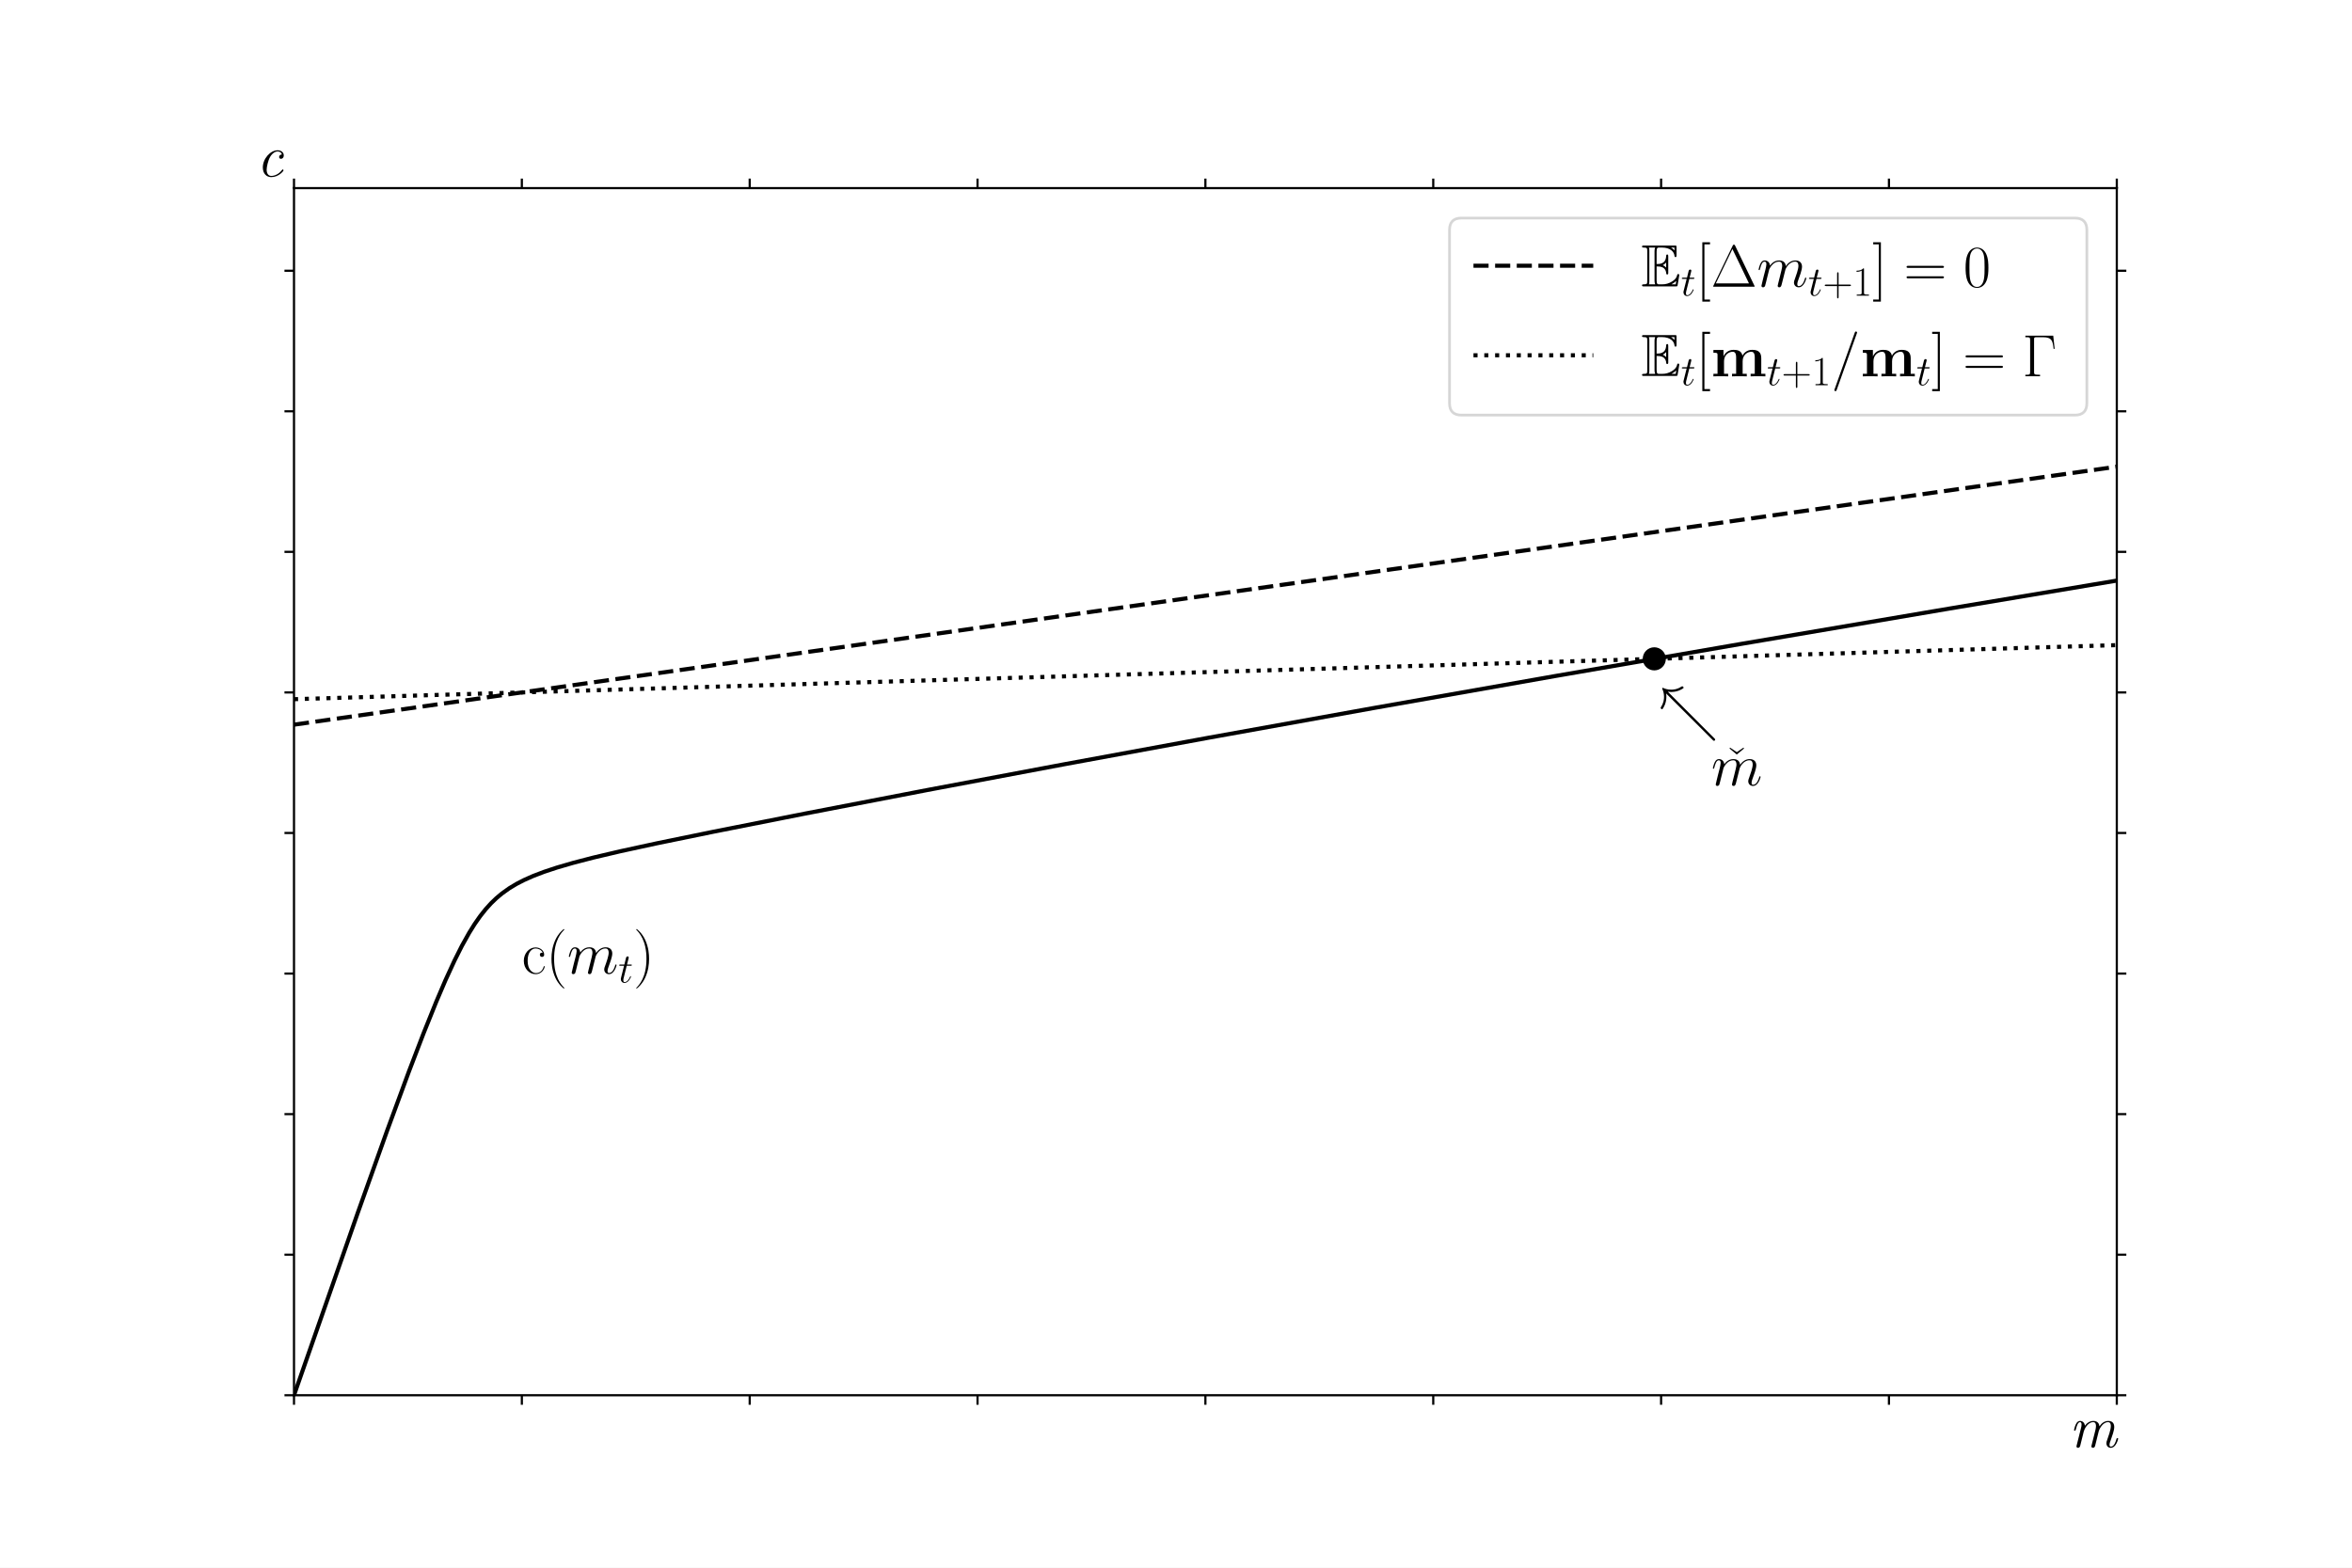
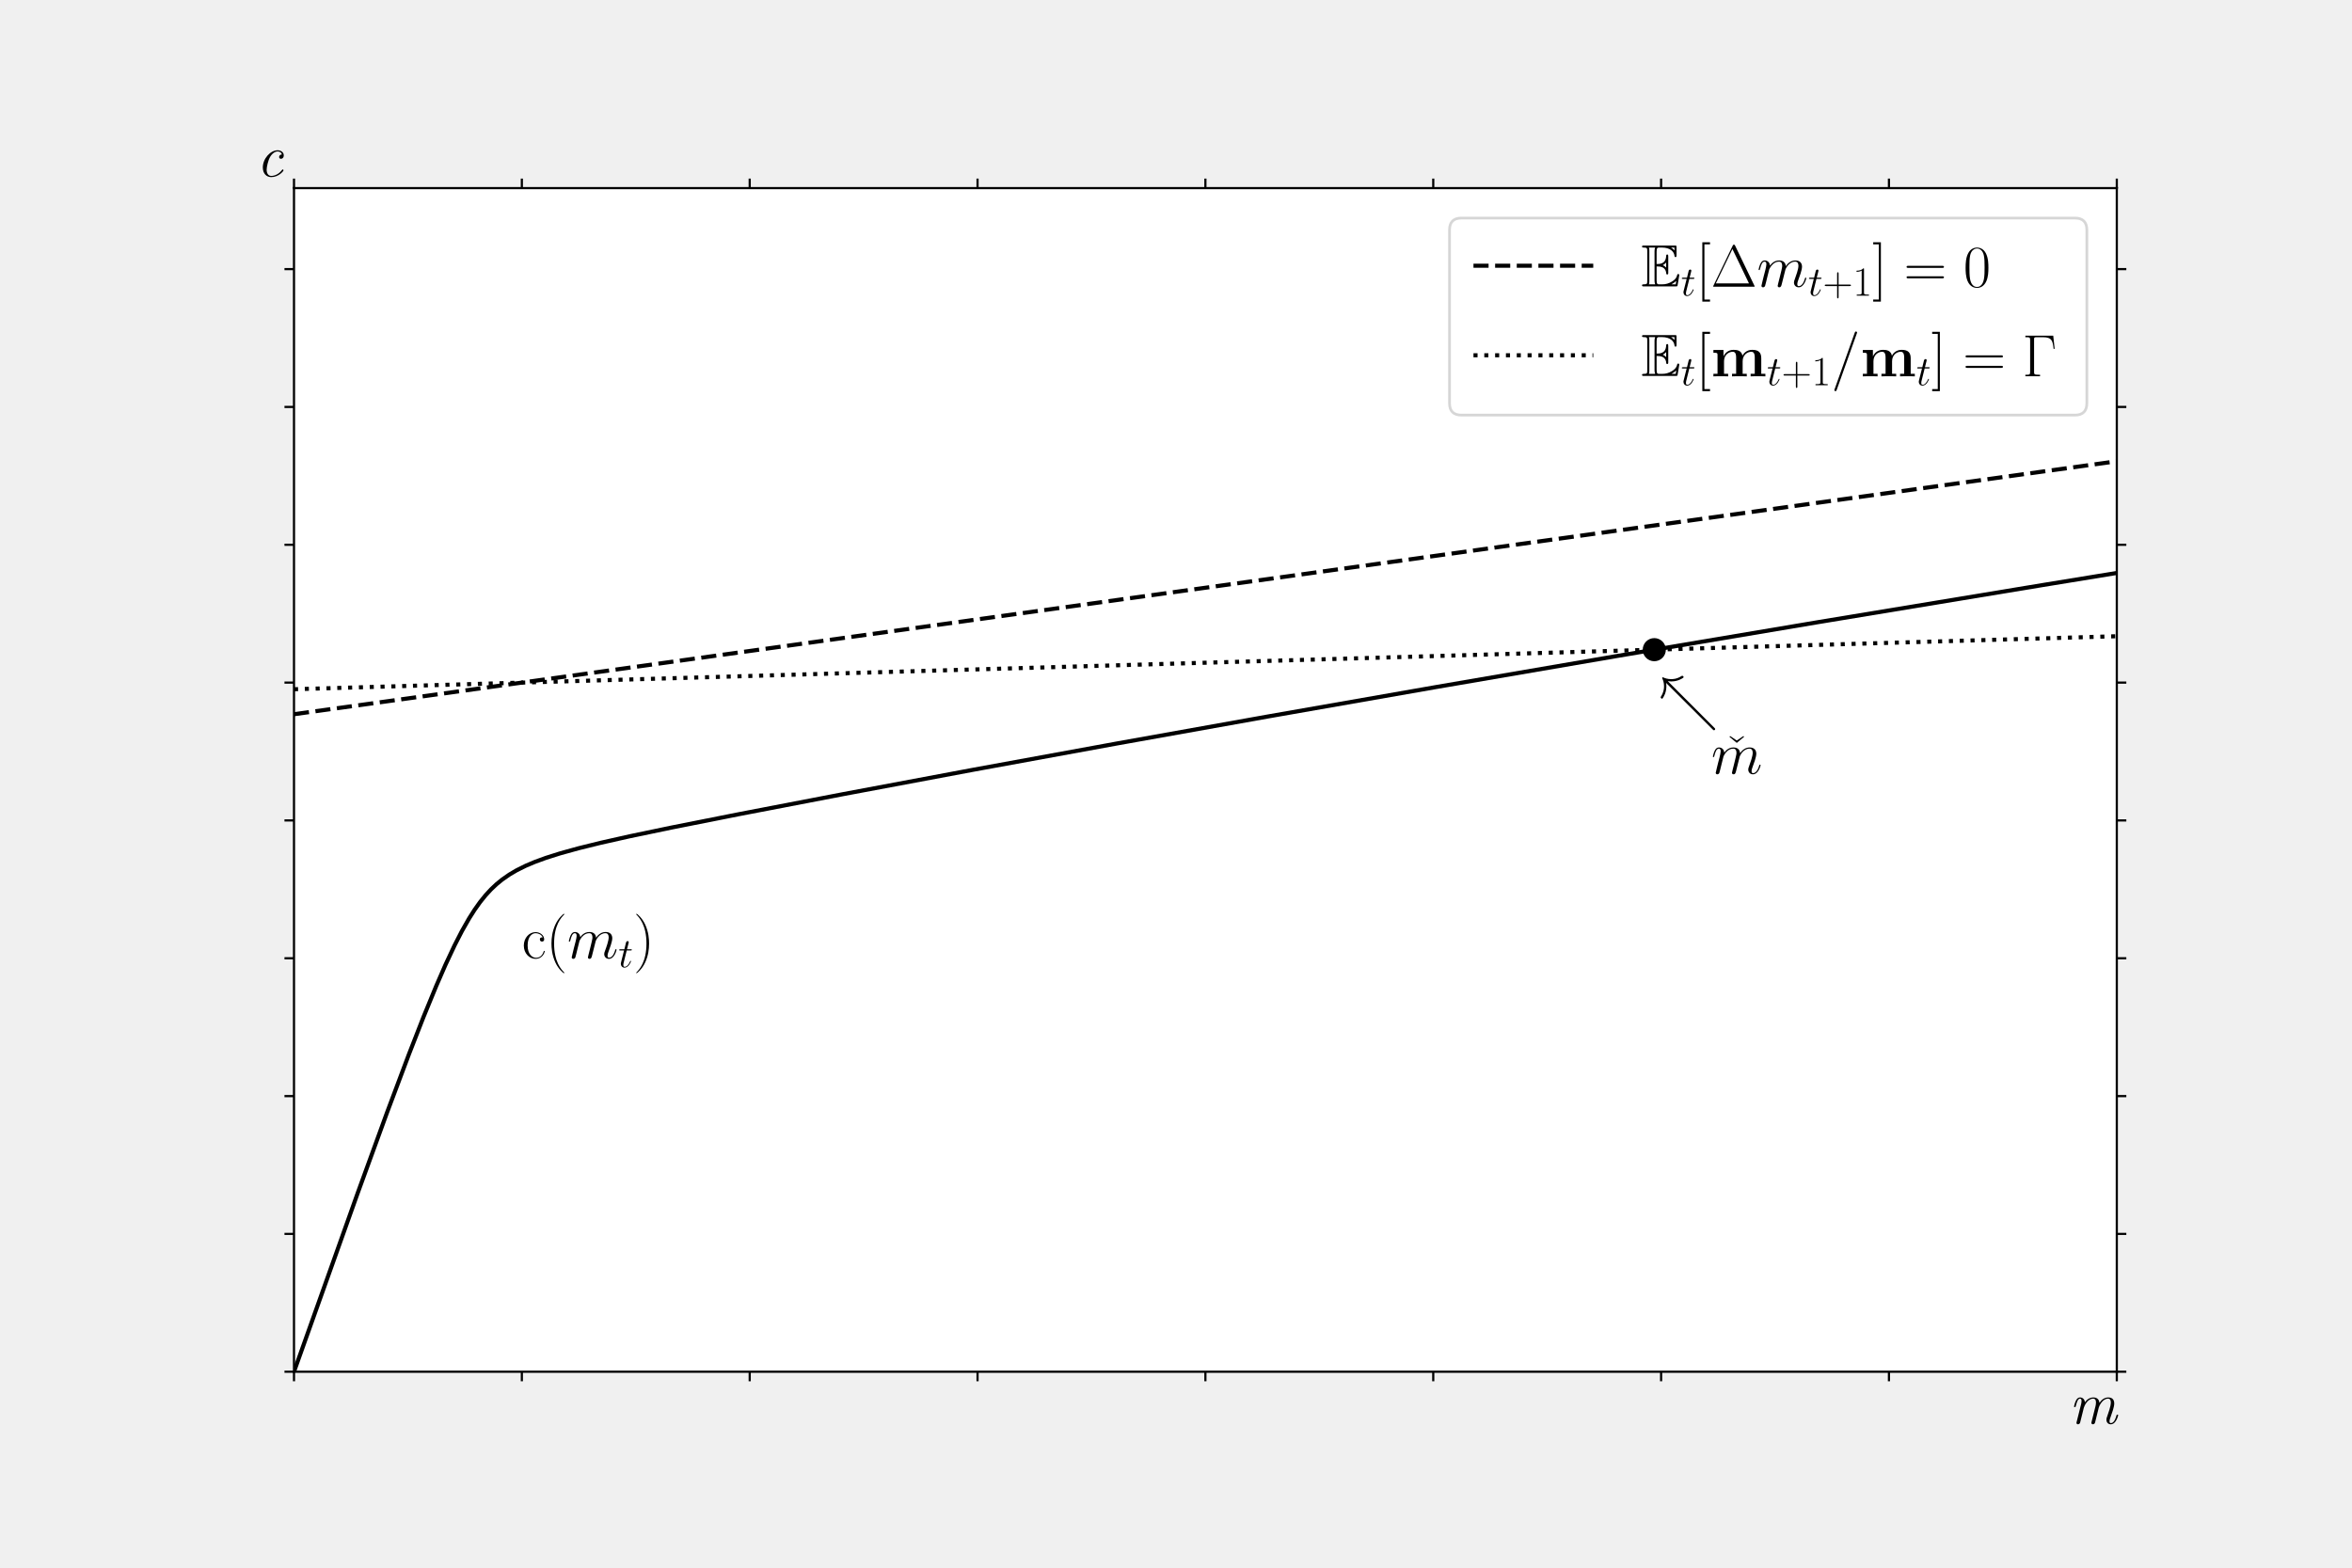
<svg xmlns="http://www.w3.org/2000/svg" xmlns:xlink="http://www.w3.org/1999/xlink" height="576pt" version="1.1" viewBox="0 0 864 576" width="864pt">
  <defs>
    <style type="text/css">*{stroke-linecap:butt;stroke-linejoin:round;}</style>
  </defs>
  <g id="figure_1">
    <g id="patch_1">
-       <path d="M 0 576  L 864 576  L 864 0  L 0 0  z " style="fill:#ffffff;" />
+       <path d="M 0 576  L 864 576  L 864 0  L 0 0  z " style="fill:none;" />
    </g>
    <g id="axes_1">
      <g id="patch_2">
-         <path d="M 108 512.64  L 777.6 512.64  L 777.6 69.12  L 108 69.12  z " style="fill:#ffffff;" />
+         <path d="M 108 504  L 777.6 504  L 777.6 69.12  L 108 69.12  z " style="fill:#ffffff;" />
      </g>
      <g id="matplotlib.axis_1">
        <g id="xtick_1">
          <g id="line2d_1">
            <defs>
-               <path d="M 0 0  L 0 3.5  " id="ma46cf64703" style="stroke:#000000;stroke-width:0.8;" />
-             </defs>
-             <g>
-               <use style="stroke:#000000;stroke-width:0.8;" x="108" xlink:href="#ma46cf64703" y="512.64" />
+               <path d="M 0 0  L 0 3.5  " id="m626b9eff0d" style="stroke:#000000;stroke-width:0.8;" />
+             </defs>
+             <g>
+               <use style="stroke:#000000;stroke-width:0.8;" x="108" xlink:href="#m626b9eff0d" y="504" />
            </g>
          </g>
          <g id="line2d_2">
            <defs>
-               <path d="M 0 0  L 0 -3.5  " id="mc0718ae124" style="stroke:#000000;stroke-width:0.8;" />
-             </defs>
-             <g>
-               <use style="stroke:#000000;stroke-width:0.8;" x="108" xlink:href="#mc0718ae124" y="69.12" />
+               <path d="M 0 0  L 0 -3.5  " id="m38e2d5533c" style="stroke:#000000;stroke-width:0.8;" />
+             </defs>
+             <g>
+               <use style="stroke:#000000;stroke-width:0.8;" x="108" xlink:href="#m38e2d5533c" y="69.12" />
            </g>
          </g>
        </g>
        <g id="xtick_2">
          <g id="line2d_3">
            <g>
-               <use style="stroke:#000000;stroke-width:0.8;" x="191.7" xlink:href="#ma46cf64703" y="512.64" />
+               <use style="stroke:#000000;stroke-width:0.8;" x="191.7" xlink:href="#m626b9eff0d" y="504" />
            </g>
          </g>
          <g id="line2d_4">
            <g>
-               <use style="stroke:#000000;stroke-width:0.8;" x="191.7" xlink:href="#mc0718ae124" y="69.12" />
+               <use style="stroke:#000000;stroke-width:0.8;" x="191.7" xlink:href="#m38e2d5533c" y="69.12" />
            </g>
          </g>
        </g>
        <g id="xtick_3">
          <g id="line2d_5">
            <g>
-               <use style="stroke:#000000;stroke-width:0.8;" x="275.4" xlink:href="#ma46cf64703" y="512.64" />
+               <use style="stroke:#000000;stroke-width:0.8;" x="275.4" xlink:href="#m626b9eff0d" y="504" />
            </g>
          </g>
          <g id="line2d_6">
            <g>
-               <use style="stroke:#000000;stroke-width:0.8;" x="275.4" xlink:href="#mc0718ae124" y="69.12" />
+               <use style="stroke:#000000;stroke-width:0.8;" x="275.4" xlink:href="#m38e2d5533c" y="69.12" />
            </g>
          </g>
        </g>
        <g id="xtick_4">
          <g id="line2d_7">
            <g>
-               <use style="stroke:#000000;stroke-width:0.8;" x="359.1" xlink:href="#ma46cf64703" y="512.64" />
+               <use style="stroke:#000000;stroke-width:0.8;" x="359.1" xlink:href="#m626b9eff0d" y="504" />
            </g>
          </g>
          <g id="line2d_8">
            <g>
-               <use style="stroke:#000000;stroke-width:0.8;" x="359.1" xlink:href="#mc0718ae124" y="69.12" />
+               <use style="stroke:#000000;stroke-width:0.8;" x="359.1" xlink:href="#m38e2d5533c" y="69.12" />
            </g>
          </g>
        </g>
        <g id="xtick_5">
          <g id="line2d_9">
            <g>
-               <use style="stroke:#000000;stroke-width:0.8;" x="442.8" xlink:href="#ma46cf64703" y="512.64" />
+               <use style="stroke:#000000;stroke-width:0.8;" x="442.8" xlink:href="#m626b9eff0d" y="504" />
            </g>
          </g>
          <g id="line2d_10">
            <g>
-               <use style="stroke:#000000;stroke-width:0.8;" x="442.8" xlink:href="#mc0718ae124" y="69.12" />
+               <use style="stroke:#000000;stroke-width:0.8;" x="442.8" xlink:href="#m38e2d5533c" y="69.12" />
            </g>
          </g>
        </g>
        <g id="xtick_6">
          <g id="line2d_11">
            <g>
-               <use style="stroke:#000000;stroke-width:0.8;" x="526.5" xlink:href="#ma46cf64703" y="512.64" />
+               <use style="stroke:#000000;stroke-width:0.8;" x="526.5" xlink:href="#m626b9eff0d" y="504" />
            </g>
          </g>
          <g id="line2d_12">
            <g>
-               <use style="stroke:#000000;stroke-width:0.8;" x="526.5" xlink:href="#mc0718ae124" y="69.12" />
+               <use style="stroke:#000000;stroke-width:0.8;" x="526.5" xlink:href="#m38e2d5533c" y="69.12" />
            </g>
          </g>
        </g>
        <g id="xtick_7">
          <g id="line2d_13">
            <g>
-               <use style="stroke:#000000;stroke-width:0.8;" x="610.2" xlink:href="#ma46cf64703" y="512.64" />
+               <use style="stroke:#000000;stroke-width:0.8;" x="610.2" xlink:href="#m626b9eff0d" y="504" />
            </g>
          </g>
          <g id="line2d_14">
            <g>
-               <use style="stroke:#000000;stroke-width:0.8;" x="610.2" xlink:href="#mc0718ae124" y="69.12" />
+               <use style="stroke:#000000;stroke-width:0.8;" x="610.2" xlink:href="#m38e2d5533c" y="69.12" />
            </g>
          </g>
        </g>
        <g id="xtick_8">
          <g id="line2d_15">
            <g>
-               <use style="stroke:#000000;stroke-width:0.8;" x="693.9" xlink:href="#ma46cf64703" y="512.64" />
+               <use style="stroke:#000000;stroke-width:0.8;" x="693.9" xlink:href="#m626b9eff0d" y="504" />
            </g>
          </g>
          <g id="line2d_16">
            <g>
-               <use style="stroke:#000000;stroke-width:0.8;" x="693.9" xlink:href="#mc0718ae124" y="69.12" />
+               <use style="stroke:#000000;stroke-width:0.8;" x="693.9" xlink:href="#m38e2d5533c" y="69.12" />
            </g>
          </g>
        </g>
        <g id="xtick_9">
          <g id="line2d_17">
            <g>
-               <use style="stroke:#000000;stroke-width:0.8;" x="777.6" xlink:href="#ma46cf64703" y="512.64" />
+               <use style="stroke:#000000;stroke-width:0.8;" x="777.6" xlink:href="#m626b9eff0d" y="504" />
            </g>
          </g>
          <g id="line2d_18">
            <g>
-               <use style="stroke:#000000;stroke-width:0.8;" x="777.6" xlink:href="#mc0718ae124" y="69.12" />
+               <use style="stroke:#000000;stroke-width:0.8;" x="777.6" xlink:href="#m38e2d5533c" y="69.12" />
            </g>
          </g>
        </g>
        <g id="text_1">
-           <g transform="translate(760.0656 531.7332)scale(0.22 -0.22)">
+           <g transform="translate(760.0656 523.0932)scale(0.22 -0.22)">
            <defs>
              <path d="M 3187 1731  C 3226 1878 3571 2689 4186 2689  C 4480 2689 4480 2369 4480 2261  C 4480 1865 4198 1098 4090 786  C 4032 626 4006 568 4006 434  C 4006 128 4205 -64 4467 -64  C 5062 -64 5267 888 5267 913  C 5267 971 5210 971 5184 971  C 5107 971 5101 952 5075 856  C 5018 639 4845 64 4486 64  C 4390 64 4339 109 4339 255  C 4339 409 4410 607 4461 734  C 4627 1201 4845 1795 4845 2165  C 4845 2503 4698 2816 4205 2816  C 3808 2816 3488 2586 3258 2236  C 3219 2670 2918 2816 2611 2816  C 2240 2816 1926 2618 1696 2299  C 1677 2586 1478 2816 1184 2816  C 1037 2816 870 2753 736 2478  C 614 2242 531 1858 531 1846  C 531 1795 563 1782 621 1782  C 691 1782 698 1788 736 1935  C 832 2312 954 2689 1171 2689  C 1338 2689 1338 2503 1338 2427  C 1338 2305 1312 2165 1286 2076  L 819 211  C 794 121 794 115 794 89  C 794 13 845 -64 960 -64  C 1037 -64 1139 -19 1184 109  C 1197 172 1440 1130 1478 1290  C 1510 1431 1549 1565 1581 1705  C 1645 1941 1997 2689 2592 2689  C 2886 2689 2886 2363 2886 2261  C 2886 2133 2861 1993 2835 1878  L 2413 192  C 2394 121 2394 102 2394 89  C 2394 19 2445 -64 2560 -64  C 2707 -64 2771 51 2797 160  L 3187 1731  z " id="CMTI12-6d" transform="scale(0.015625)" />
            </defs>
            <use transform="scale(0.996264)" xlink:href="#CMTI12-6d" />
          </g>
        </g>
      </g>
      <g id="matplotlib.axis_2">
        <g id="ytick_1">
          <g id="line2d_19">
            <defs>
-               <path d="M 0 0  L -3.5 0  " id="m6ea0800c55" style="stroke:#000000;stroke-width:0.8;" />
-             </defs>
-             <g>
-               <use style="stroke:#000000;stroke-width:0.8;" x="108" xlink:href="#m6ea0800c55" y="512.64" />
+               <path d="M 0 0  L -3.5 0  " id="md0ef2a4c50" style="stroke:#000000;stroke-width:0.8;" />
+             </defs>
+             <g>
+               <use style="stroke:#000000;stroke-width:0.8;" x="108" xlink:href="#md0ef2a4c50" y="504" />
            </g>
          </g>
          <g id="line2d_20">
            <defs>
-               <path d="M 0 0  L 3.5 0  " id="m5b8ab939d2" style="stroke:#000000;stroke-width:0.8;" />
-             </defs>
-             <g>
-               <use style="stroke:#000000;stroke-width:0.8;" x="777.6" xlink:href="#m5b8ab939d2" y="512.64" />
+               <path d="M 0 0  L 3.5 0  " id="mfb0d38b3b9" style="stroke:#000000;stroke-width:0.8;" />
+             </defs>
+             <g>
+               <use style="stroke:#000000;stroke-width:0.8;" x="777.6" xlink:href="#mfb0d38b3b9" y="504" />
            </g>
          </g>
        </g>
        <g id="ytick_2">
          <g id="line2d_21">
            <g>
-               <use style="stroke:#000000;stroke-width:0.8;" x="108" xlink:href="#m6ea0800c55" y="460.994" />
+               <use style="stroke:#000000;stroke-width:0.8;" x="108" xlink:href="#md0ef2a4c50" y="453.36" />
            </g>
          </g>
          <g id="line2d_22">
            <g>
-               <use style="stroke:#000000;stroke-width:0.8;" x="777.6" xlink:href="#m5b8ab939d2" y="460.994" />
+               <use style="stroke:#000000;stroke-width:0.8;" x="777.6" xlink:href="#mfb0d38b3b9" y="453.36" />
            </g>
          </g>
        </g>
        <g id="ytick_3">
          <g id="line2d_23">
            <g>
-               <use style="stroke:#000000;stroke-width:0.8;" x="108" xlink:href="#m6ea0800c55" y="409.349" />
+               <use style="stroke:#000000;stroke-width:0.8;" x="108" xlink:href="#md0ef2a4c50" y="402.721" />
            </g>
          </g>
          <g id="line2d_24">
            <g>
-               <use style="stroke:#000000;stroke-width:0.8;" x="777.6" xlink:href="#m5b8ab939d2" y="409.349" />
+               <use style="stroke:#000000;stroke-width:0.8;" x="777.6" xlink:href="#mfb0d38b3b9" y="402.721" />
            </g>
          </g>
        </g>
        <g id="ytick_4">
          <g id="line2d_25">
            <g>
-               <use style="stroke:#000000;stroke-width:0.8;" x="108" xlink:href="#m6ea0800c55" y="357.703" />
+               <use style="stroke:#000000;stroke-width:0.8;" x="108" xlink:href="#md0ef2a4c50" y="352.081" />
            </g>
          </g>
          <g id="line2d_26">
            <g>
-               <use style="stroke:#000000;stroke-width:0.8;" x="777.6" xlink:href="#m5b8ab939d2" y="357.703" />
+               <use style="stroke:#000000;stroke-width:0.8;" x="777.6" xlink:href="#mfb0d38b3b9" y="352.081" />
            </g>
          </g>
        </g>
        <g id="ytick_5">
          <g id="line2d_27">
            <g>
-               <use style="stroke:#000000;stroke-width:0.8;" x="108" xlink:href="#m6ea0800c55" y="306.057" />
+               <use style="stroke:#000000;stroke-width:0.8;" x="108" xlink:href="#md0ef2a4c50" y="301.442" />
            </g>
          </g>
          <g id="line2d_28">
            <g>
-               <use style="stroke:#000000;stroke-width:0.8;" x="777.6" xlink:href="#m5b8ab939d2" y="306.057" />
+               <use style="stroke:#000000;stroke-width:0.8;" x="777.6" xlink:href="#mfb0d38b3b9" y="301.442" />
            </g>
          </g>
        </g>
        <g id="ytick_6">
          <g id="line2d_29">
            <g>
-               <use style="stroke:#000000;stroke-width:0.8;" x="108" xlink:href="#m6ea0800c55" y="254.412" />
+               <use style="stroke:#000000;stroke-width:0.8;" x="108" xlink:href="#md0ef2a4c50" y="250.802" />
            </g>
          </g>
          <g id="line2d_30">
            <g>
-               <use style="stroke:#000000;stroke-width:0.8;" x="777.6" xlink:href="#m5b8ab939d2" y="254.412" />
+               <use style="stroke:#000000;stroke-width:0.8;" x="777.6" xlink:href="#mfb0d38b3b9" y="250.802" />
            </g>
          </g>
        </g>
        <g id="ytick_7">
          <g id="line2d_31">
            <g>
-               <use style="stroke:#000000;stroke-width:0.8;" x="108" xlink:href="#m6ea0800c55" y="202.766" />
+               <use style="stroke:#000000;stroke-width:0.8;" x="108" xlink:href="#md0ef2a4c50" y="200.163" />
            </g>
          </g>
          <g id="line2d_32">
            <g>
-               <use style="stroke:#000000;stroke-width:0.8;" x="777.6" xlink:href="#m5b8ab939d2" y="202.766" />
+               <use style="stroke:#000000;stroke-width:0.8;" x="777.6" xlink:href="#mfb0d38b3b9" y="200.163" />
            </g>
          </g>
        </g>
        <g id="ytick_8">
          <g id="line2d_33">
            <g>
-               <use style="stroke:#000000;stroke-width:0.8;" x="108" xlink:href="#m6ea0800c55" y="151.121" />
+               <use style="stroke:#000000;stroke-width:0.8;" x="108" xlink:href="#md0ef2a4c50" y="149.523" />
            </g>
          </g>
          <g id="line2d_34">
            <g>
-               <use style="stroke:#000000;stroke-width:0.8;" x="777.6" xlink:href="#m5b8ab939d2" y="151.121" />
+               <use style="stroke:#000000;stroke-width:0.8;" x="777.6" xlink:href="#mfb0d38b3b9" y="149.523" />
            </g>
          </g>
        </g>
        <g id="ytick_9">
          <g id="line2d_35">
            <g>
-               <use style="stroke:#000000;stroke-width:0.8;" x="108" xlink:href="#m6ea0800c55" y="99.475" />
+               <use style="stroke:#000000;stroke-width:0.8;" x="108" xlink:href="#md0ef2a4c50" y="98.884" />
            </g>
          </g>
          <g id="line2d_36">
            <g>
-               <use style="stroke:#000000;stroke-width:0.8;" x="777.6" xlink:href="#m5b8ab939d2" y="99.475" />
+               <use style="stroke:#000000;stroke-width:0.8;" x="777.6" xlink:href="#mfb0d38b3b9" y="98.884" />
            </g>
          </g>
        </g>
        <g id="text_2">
          <g transform="translate(94.13689 64.85739)scale(0.22 -0.22)">
            <defs>
              <path d="M 2752 2368  C 2592 2368 2451 2246 2451 2093  C 2451 1933 2592 1902 2650 1902  C 2714 1902 2950 1940 2950 2275  C 2950 2578 2682 2816 2291 2816  C 1510 2816 704 1916 704 971  C 704 319 1094 -64 1606 -64  C 2400 -64 2925 578 2925 668  C 2925 712 2874 763 2835 763  C 2816 763 2810 757 2758 700  C 2419 242 1939 64 1613 64  C 1286 64 1114 351 1114 728  C 1114 1022 1267 1724 1478 2088  C 1696 2472 2010 2689 2285 2689  C 2323 2689 2662 2689 2752 2368  z " id="CMTI12-63" transform="scale(0.015625)" />
            </defs>
            <use transform="scale(0.996264)" xlink:href="#CMTI12-63" />
          </g>
        </g>
      </g>
      <g id="line2d_37">
-         <path clip-path="url(#p876a632640)" d="M 108 512.64  L 131.459 445.52  L 142.184 415.494  L 150.227 393.658  L 155.589 379.663  L 160.281 368.012  L 163.632 360.168  L 166.984 352.884  L 169.665 347.55  L 172.346 342.748  L 174.357 339.524  L 176.368 336.643  L 178.378 334.102  L 180.389 331.877  L 182.4 329.948  L 184.411 328.269  L 187.092 326.358  L 189.773 324.748  L 192.454 323.366  L 195.805 321.875  L 199.827 320.339  L 204.519 318.782  L 210.551 317.025  L 217.924 315.109  L 227.978 312.745  L 241.384 309.834  L 262.162 305.572  L 295.676 298.939  L 340.584 290.282  L 390.854 280.825  L 443.805 271.086  L 504.8 260.109  L 571.157 248.415  L 640.195 236.482  L 715.935 223.627  L 777.6 213.321  L 777.6 213.321  " style="fill:none;stroke:#000000;stroke-linecap:square;stroke-width:1.5;" />
+         <path clip-path="url(#p73343d14dc)" d="M 108 504  L 131.459 438.187  L 142.184 408.746  L 150.227 387.336  L 155.589 373.614  L 160.281 362.19  L 163.632 354.498  L 166.984 347.356  L 169.665 342.126  L 172.346 337.417  L 174.357 334.256  L 176.368 331.432  L 178.378 328.94  L 180.389 326.758  L 182.4 324.867  L 184.411 323.22  L 187.092 321.347  L 189.773 319.768  L 193.124 318.102  L 196.476 316.684  L 200.497 315.214  L 205.859 313.516  L 212.562 311.663  L 220.605 309.677  L 231.33 307.266  L 246.746 304.047  L 271.546 299.124  L 309.751 291.778  L 357.341 282.858  L 410.292 273.172  L 465.924 263.222  L 527.589 252.424  L 593.276 241.149  L 667.676 228.622  L 750.119 214.999  L 777.6 210.512  L 777.6 210.512  " style="fill:none;stroke:#000000;stroke-linecap:square;stroke-width:1.5;" />
      </g>
      <g id="line2d_38">
-         <path clip-path="url(#p876a632640)" d="M 108 266.261  L 777.6 171.471  L 777.6 171.471  " style="fill:none;stroke:#000000;stroke-dasharray:5.55,2.4;stroke-dashoffset:0;stroke-width:1.5;" />
+         <path clip-path="url(#p73343d14dc)" d="M 108 262.42  L 777.6 169.477  L 777.6 169.477  " style="fill:none;stroke:#000000;stroke-dasharray:5.55,2.4;stroke-dashoffset:0;stroke-width:1.5;" />
      </g>
      <g id="line2d_39">
-         <path clip-path="url(#p876a632640)" d="M 108 256.895  L 777.6 237.031  L 777.6 237.031  " style="fill:none;stroke:#000000;stroke-dasharray:1.5,2.475;stroke-dashoffset:0;stroke-width:1.5;" />
+         <path clip-path="url(#p73343d14dc)" d="M 108 253.237  L 777.6 233.76  L 777.6 233.76  " style="fill:none;stroke:#000000;stroke-dasharray:1.5,2.475;stroke-dashoffset:0;stroke-width:1.5;" />
      </g>
      <g id="line2d_40">
-         <path clip-path="url(#p876a632640)" d="M 607.698 242.071  " style="fill:none;stroke:#000000;stroke-linecap:square;stroke-width:1.5;" />
+         <path clip-path="url(#p73343d14dc)" d="M 607.698 238.702  " style="fill:none;stroke:#000000;stroke-linecap:square;stroke-width:1.5;" />
        <defs>
-           <path d="M 0 3.75  C 0.995 3.75 1.948 3.355 2.652 2.652  C 3.355 1.948 3.75 0.995 3.75 0  C 3.75 -0.995 3.355 -1.948 2.652 -2.652  C 1.948 -3.355 0.995 -3.75 0 -3.75  C -0.995 -3.75 -1.948 -3.355 -2.652 -2.652  C -3.355 -1.948 -3.75 -0.995 -3.75 0  C -3.75 0.995 -3.355 1.948 -2.652 2.652  C -1.948 3.355 -0.995 3.75 0 3.75  z " id="m84778133f0" style="stroke:#000000;" />
+           <path d="M 0 3.75  C 0.995 3.75 1.948 3.355 2.652 2.652  C 3.355 1.948 3.75 0.995 3.75 0  C 3.75 -0.995 3.355 -1.948 2.652 -2.652  C 1.948 -3.355 0.995 -3.75 0 -3.75  C -0.995 -3.75 -1.948 -3.355 -2.652 -2.652  C -3.355 -1.948 -3.75 -0.995 -3.75 0  C -3.75 0.995 -3.355 1.948 -2.652 2.652  C -1.948 3.355 -0.995 3.75 0 3.75  z " id="m24a29245af" style="stroke:#000000;" />
        </defs>
-         <g clip-path="url(#p876a632640)">
-           <use style="stroke:#000000;" x="607.698" xlink:href="#m84778133f0" y="242.071" />
+         <g clip-path="url(#p73343d14dc)">
+           <use style="stroke:#000000;" x="607.698" xlink:href="#m24a29245af" y="238.702" />
        </g>
      </g>
      <g id="patch_3">
-         <path d="M 108 512.64  L 108 69.12  " style="fill:none;stroke:#000000;stroke-linecap:square;stroke-linejoin:miter;stroke-width:0.8;" />
+         <path d="M 108 504  L 108 69.12  " style="fill:none;stroke:#000000;stroke-linecap:square;stroke-linejoin:miter;stroke-width:0.8;" />
      </g>
      <g id="patch_4">
-         <path d="M 777.6 512.64  L 777.6 69.12  " style="fill:none;stroke:#000000;stroke-linecap:square;stroke-linejoin:miter;stroke-width:0.8;" />
+         <path d="M 777.6 504  L 777.6 69.12  " style="fill:none;stroke:#000000;stroke-linecap:square;stroke-linejoin:miter;stroke-width:0.8;" />
      </g>
      <g id="patch_5">
-         <path d="M 108 512.64  L 777.6 512.64  " style="fill:none;stroke:#000000;stroke-linecap:square;stroke-linejoin:miter;stroke-width:0.8;" />
+         <path d="M 108 504  L 777.6 504  " style="fill:none;stroke:#000000;stroke-linecap:square;stroke-linejoin:miter;stroke-width:0.8;" />
      </g>
      <g id="patch_6">
        <path d="M 108 69.12  L 777.6 69.12  " style="fill:none;stroke:#000000;stroke-linecap:square;stroke-linejoin:miter;stroke-width:0.8;" />
      </g>
      <g id="text_3">
-         <g transform="translate(191.7 357.7031)scale(0.22 -0.22)">
+         <g transform="translate(191.7 352.0813)scale(0.22 -0.22)">
          <defs>
            <path d="M 2234 2240  C 2112 2240 1933 2240 1933 2017  C 1933 1838 2080 1787 2163 1787  C 2208 1787 2394 1807 2394 2024  C 2394 2467 1958 2803 1466 2803  C 787 2803 211 2178 211 1363  C 211 516 813 -64 1466 -64  C 2259 -64 2458 677 2458 748  C 2458 774 2451 793 2406 793  C 2362 793 2355 787 2330 703  C 2163 180 1798 51 1523 51  C 1114 51 621 427 621 1369  C 621 2338 1094 2688 1472 2688  C 1722 2688 2093 2573 2234 2240  z " id="CMR17-63" transform="scale(0.015625)" />
            <path d="M 1958 -1561  C 1958 -1555 1958 -1542 1939 -1523  C 1645 -1224 858 -407 858 1581  C 858 3569 1632 4379 1946 4697  C 1946 4704 1958 4717 1958 4736  C 1958 4755 1939 4768 1914 4768  C 1843 4768 1299 4296 986 3594  C 666 2887 576 2199 576 1588  C 576 1128 621 351 1005 -471  C 1312 -1135 1837 -1600 1914 -1600  C 1946 -1600 1958 -1587 1958 -1561  z " id="CMR17-28" transform="scale(0.015625)" />
            <path d="M 1318 1871  C 1331 1910 1491 2229 1728 2433  C 1894 2586 2112 2689 2362 2689  C 2618 2689 2707 2497 2707 2242  C 2707 2203 2707 2076 2630 1775  L 2470 1118  C 2419 926 2298 453 2285 383  C 2259 287 2221 121 2221 96  C 2221 6 2291 -64 2387 -64  C 2579 -64 2611 83 2669 313  L 3053 1839  C 3066 1890 3398 2689 4102 2689  C 4358 2689 4448 2497 4448 2242  C 4448 1884 4198 1188 4058 805  C 4000 651 3968 568 3968 453  C 3968 166 4166 -64 4474 -64  C 5069 -64 5293 875 5293 913  C 5293 945 5267 971 5229 971  C 5171 971 5165 952 5133 843  C 4986 332 4749 64 4493 64  C 4429 64 4326 64 4326 269  C 4326 436 4403 640 4429 710  C 4544 1018 4832 1773 4832 2145  C 4832 2528 4608 2816 4122 2816  C 3693 2816 3347 2574 3091 2197  C 3072 2542 2861 2816 2381 2816  C 1811 2816 1510 2415 1395 2255  C 1376 2618 1114 2816 832 2816  C 646 2816 499 2727 378 2484  C 262 2254 173 1865 173 1839  C 173 1814 198 1782 243 1782  C 294 1782 301 1788 339 1935  C 435 2312 557 2689 813 2689  C 960 2689 1011 2586 1011 2395  C 1011 2254 947 2005 902 1807  L 723 1118  C 698 996 627 709 595 594  C 550 428 480 128 480 96  C 480 6 550 -64 646 -64  C 723 -64 813 -26 864 70  C 877 102 934 326 966 453  L 1107 1028  L 1318 1871  z " id="CMMI12-6d" transform="scale(0.015625)" />
            <path d="M 1286 2566  L 1875 2566  C 1997 2566 2061 2566 2061 2681  C 2061 2752 2022 2752 1894 2752  L 1331 2752  L 1568 3692  C 1594 3781 1594 3794 1594 3840  C 1594 3943 1510 4000 1427 4000  C 1376 4000 1229 3981 1178 3775  L 928 2752  L 326 2752  C 198 2752 141 2752 141 2630  C 141 2566 186 2566 307 2566  L 877 2566  L 454 881  C 403 658 384 594 384 511  C 384 211 595 -64 954 -64  C 1600 -64 1946 868 1946 912  C 1946 951 1920 970 1882 970  C 1869 970 1843 970 1830 944  C 1824 938 1818 931 1773 829  C 1638 511 1344 64 973 64  C 781 64 768 224 768 364  C 768 370 768 492 787 568  L 1286 2566  z " id="CMMI12-74" transform="scale(0.015625)" />
            <path d="M 1683 1581  C 1683 2040 1638 2817 1254 3639  C 947 4303 422 4768 346 4768  C 326 4768 301 4761 301 4729  C 301 4717 307 4710 314 4697  C 621 4378 1402 3568 1402 1584  C 1402 -407 627 -1217 314 -1537  C 307 -1549 301 -1556 301 -1568  C 301 -1600 326 -1600 346 -1600  C 416 -1600 960 -1128 1274 -426  C 1594 281 1683 969 1683 1581  z " id="CMR17-29" transform="scale(0.015625)" />
          </defs>
          <use transform="scale(0.996264)" xlink:href="#CMR17-63" />
          <use transform="translate(40.48566 0)scale(0.996264)" xlink:href="#CMR17-28" />
          <use transform="translate(75.76643 0)scale(0.996264)" xlink:href="#CMMI12-6d" />
          <use transform="translate(161.0937 -14.94392)scale(0.697382)" xlink:href="#CMMI12-74" />
          <use transform="translate(186.2501 0)scale(0.996264)" xlink:href="#CMR17-29" />
        </g>
      </g>
      <g id="text_4">
-         <g transform="translate(609.3717 267.894)scale(0.22 -0.22)">
+         <g transform="translate(609.3717 264.0218)scale(0.22 -0.22)">
          <defs>
            <path d="M 960 4015  C 1069 3996 1216 3983 1331 3983  C 1459 3983 1773 3996 2144 4130  C 2189 4150 2662 4349 2662 4451  C 2662 4496 2560 4598 2515 4598  C 2490 4598 2470 4591 2432 4566  C 1926 4233 1485 4233 1325 4233  C 934 4233 646 4335 499 4406  C 461 4425 442 4431 422 4431  C 384 4431 358 4406 358 4367  C 358 4354 358 4342 378 4290  C 461 4118 557 3836 557 3465  C 557 3196 518 2812 224 2358  C 198 2313 192 2300 192 2274  C 192 2230 294 2127 339 2127  C 429 2127 608 2524 659 2646  C 794 3004 806 3311 806 3458  C 806 3663 806 3670 774 3830  L 5773 -1162  C 5850 -1239 5862 -1252 5914 -1252  C 5990 -1252 6042 -1188 6042 -1124  C 6042 -1073 6029 -1060 5946 -977  L 960 4015  z " id="CMSY10-2d" transform="scale(0.015625)" />
          </defs>
          <use transform="scale(0.996264)" xlink:href="#CMSY10-2d" />
        </g>
      </g>
      <g id="text_5">
-         <g transform="translate(628.6227 288.5523)scale(0.22 -0.22)">
+         <g transform="translate(628.6227 284.2776)scale(0.22 -0.22)">
          <defs>
            <path d="M 1466 3561  L 749 4045  L 685 3956  L 1466 3306  L 2246 3956  L 2182 4045  L 1466 3561  z " id="CMR17-14" transform="scale(0.015625)" />
          </defs>
          <use transform="translate(19.81838 0.006461)scale(0.996264)" xlink:href="#CMR17-14" />
          <use transform="scale(0.996264)" xlink:href="#CMMI12-6d" />
        </g>
      </g>
      <g id="legend_1">
        <g id="patch_7">
          <path d="M 536.876 152.518  L 762.2 152.518  Q 766.6 152.518 766.6 148.118  L 766.6 84.52  Q 766.6 80.12 762.2 80.12  L 536.876 80.12  Q 532.476 80.12 532.476 84.52  L 532.476 148.118  Q 532.476 152.518 536.876 152.518  z " style="fill:#ffffff;opacity:0.8;stroke:#cccccc;stroke-linejoin:miter;" />
        </g>
        <g id="line2d_41">
          <path d="M 541.276 97.639  L 585.276 97.639  " style="fill:none;stroke:#000000;stroke-dasharray:5.55,2.4;stroke-dashoffset:0;stroke-width:1.5;" />
        </g>
        <g id="line2d_42" />
        <g id="text_6">
          <g transform="translate(602.8765 105.3386)scale(0.22 -0.22)">
            <defs>
              <path d="M 1658 2176  C 1818 2176 2125 2176 2349 2046  C 2656 1853 2682 1517 2682 1480  C 2688 1393 2688 1312 2797 1312  C 2906 1312 2906 1401 2906 1517  L 2906 3251  C 2906 3353 2906 3456 2797 3456  C 2688 3456 2682 3355 2682 3301  C 2643 2432 1990 2432 1658 2432  L 1658 3772  C 1658 4198 1779 4198 1933 4198  L 2240 4198  C 3104 4198 3533 3759 3571 3320  C 3578 3269 3584 3174 3686 3174  C 3795 3174 3795 3276 3795 3385  L 3795 4218  C 3795 4416 3782 4416 3584 4416  L 307 4416  C 192 4416 90 4416 90 4304  C 90 4198 211 4198 262 4198  C 627 4198 653 4147 653 3832  L 653 622  C 653 320 634 256 294 256  C 198 256 90 256 90 147  C 90 32 192 32 307 32  L 3699 32  C 3821 32 3885 32 3904 123  C 3910 129 4090 1213 4090 1245  C 4090 1316 4032 1362 3981 1362  C 3891 1362 3866 1278 3866 1271  C 3827 1102 3763 828 3296 549  C 2963 347 2637 256 2285 256  L 1933 256  C 1779 256 1658 256 1658 684  L 1658 2176  z M 3571 4198  L 3571 3896  C 3462 4015 3341 4116 3206 4198  L 3571 4198  z M 2323 2315  C 2426 2360 2566 2456 2682 2590  L 2682 2052  C 2528 2225 2330 2308 2323 2308  L 2323 2315  z M 877 3845  C 877 3923 877 4083 826 4198  L 1504 4198  C 1434 4051 1434 3839 1434 3781  L 1434 673  C 1434 442 1478 314 1504 256  L 826 256  C 877 371 877 531 877 609  L 877 3845  z M 3258 256  L 3258 262  C 3462 367 3635 504 3763 621  C 3757 596 3712 308 3706 256  L 3258 256  z " id="MSBM10-45" transform="scale(0.015625)" />
              <path d="M 1504 -1600  L 1504 -1377  L 902 -1377  L 902 4544  L 1504 4544  L 1504 4767  L 678 4767  L 678 -1600  L 1504 -1600  z " id="CMR17-5b" transform="scale(0.015625)" />
              <path d="M 2598 4403  C 2547 4512 2522 4512 2470 4512  C 2394 4512 2387 4499 2342 4409  L 269 109  C 262 96 237 38 237 32  C 237 6 243 0 358 0  L 4576 0  C 4691 0 4698 6 4698 32  C 4698 38 4672 96 4666 109  L 2598 4403  z M 2310 4038  L 4083 358  L 531 358  L 2310 4038  z " id="CMR17-1" transform="scale(0.015625)" />
              <path d="M 2413 1472  L 4109 1472  C 4198 1472 4307 1472 4307 1580  C 4307 1695 4205 1695 4109 1695  L 2413 1695  L 2413 3386  C 2413 3475 2413 3584 2304 3584  C 2189 3584 2189 3482 2189 3386  L 2189 1695  L 493 1695  C 403 1695 294 1695 294 1587  C 294 1472 397 1472 493 1472  L 2189 1472  L 2189 -218  C 2189 -307 2189 -416 2298 -416  C 2413 -416 2413 -314 2413 -218  L 2413 1472  z " id="CMR17-2b" transform="scale(0.015625)" />
              <path d="M 1702 4058  C 1702 4192 1696 4192 1606 4192  C 1357 3916 979 3827 621 3827  C 602 3827 570 3827 563 3808  C 557 3795 557 3782 557 3648  C 755 3648 1088 3686 1344 3839  L 1344 461  C 1344 236 1331 160 781 160  L 589 160  L 589 0  C 896 0 1216 0 1523 0  C 1830 0 2150 0 2458 0  L 2458 160  L 2266 160  C 1715 160 1702 230 1702 458  L 1702 4058  z " id="CMR17-31" transform="scale(0.015625)" />
              <path d="M 915 4767  L 90 4767  L 90 4544  L 691 4544  L 691 -1377  L 90 -1377  L 90 -1600  L 915 -1600  L 915 4767  z " id="CMR17-5d" transform="scale(0.015625)" />
              <path d="M 4115 2017  C 4211 2017 4307 2017 4307 2125  C 4307 2240 4198 2240 4090 2240  L 512 2240  C 403 2240 294 2240 294 2125  C 294 2017 390 2017 486 2017  L 4115 2017  z M 4090 896  C 4198 896 4307 896 4307 1011  C 4307 1119 4211 1119 4115 1119  L 486 1119  C 390 1119 294 1119 294 1011  C 294 896 403 896 512 896  L 4090 896  z " id="CMR17-3d" transform="scale(0.015625)" />
              <path d="M 2688 2025  C 2688 2416 2682 3080 2413 3591  C 2176 4039 1798 4198 1466 4198  C 1158 4198 768 4058 525 3597  C 269 3118 243 2524 243 2025  C 243 1661 250 1106 448 619  C 723 -39 1216 -128 1466 -128  C 1760 -128 2208 -7 2470 600  C 2662 1042 2688 1559 2688 2025  z M 1466 -26  C 1056 -26 813 325 723 812  C 653 1188 653 1738 653 2096  C 653 2588 653 2997 736 3387  C 858 3929 1216 4096 1466 4096  C 1728 4096 2067 3923 2189 3400  C 2272 3036 2278 2607 2278 2096  C 2278 1680 2278 1169 2202 792  C 2067 95 1690 -26 1466 -26  z " id="CMR17-30" transform="scale(0.015625)" />
            </defs>
            <use transform="scale(0.996264)" xlink:href="#MSBM10-45" />
            <use transform="translate(66.41782 -14.94392)scale(0.697382)" xlink:href="#CMMI12-74" />
            <use transform="translate(91.57426 0)scale(0.996264)" xlink:href="#CMR17-5b" />
            <use transform="translate(116.4453 0)scale(0.996264)" xlink:href="#CMR17-1" />
            <use transform="translate(193.3649 0)scale(0.996264)" xlink:href="#CMMI12-6d" />
            <use transform="translate(278.6921 -14.94392)scale(0.697382)" xlink:href="#CMMI12-74" />
            <use transform="translate(303.3504 -14.94392)scale(0.697382)" xlink:href="#CMR17-2b" />
            <use transform="translate(353.5506 -14.94392)scale(0.697382)" xlink:href="#CMR17-31" />
            <use transform="translate(386.0319 0)scale(0.996264)" xlink:href="#CMR17-5d" />
            <use transform="translate(438.577 0)scale(0.996264)" xlink:href="#CMR17-3d" />
            <use transform="translate(537.9658 0)scale(0.996264)" xlink:href="#CMR17-30" />
          </g>
        </g>
        <g id="line2d_43">
          <path d="M 541.276 130.538  L 585.276 130.538  " style="fill:none;stroke:#000000;stroke-dasharray:1.5,2.475;stroke-dashoffset:0;stroke-width:1.5;" />
        </g>
        <g id="line2d_44" />
        <g id="text_7">
          <g transform="translate(602.8765 138.2381)scale(0.22 -0.22)">
            <defs>
              <path d="M 5402 1924  C 5402 2506 5152 2834 4435 2834  C 3789 2834 3488 2407 3386 2206  C 3283 2740 2848 2834 2438 2834  C 1824 2834 1491 2445 1357 2143  L 1350 2143  L 1350 2816  L 269 2816  L 269 2517  C 666 2517 710 2517 710 2270  L 710 260  L 269 260  L 269 -13  C 416 0 877 0 1056 0  C 1235 0 1702 0 1850 -13  L 1850 260  L 1408 260  L 1408 1607  C 1408 2296 1926 2624 2330 2624  C 2566 2624 2707 2485 2707 1993  L 2707 260  L 2266 260  L 2266 -13  C 2413 0 2874 0 3053 0  C 3232 0 3699 0 3846 -13  L 3846 260  L 3405 260  L 3405 1607  C 3405 2296 3923 2624 4326 2624  C 4563 2624 4704 2485 4704 1993  L 4704 260  L 4262 260  L 4262 -13  C 4410 0 4870 0 5050 0  C 5229 0 5696 0 5843 -13  L 5843 260  L 5402 260  L 5402 1924  z " id="CMBX12-6d" transform="scale(0.015625)" />
              <path d="M 2746 4562  C 2746 4569 2784 4666 2784 4678  C 2784 4755 2720 4800 2669 4800  C 2637 4800 2579 4800 2528 4659  L 384 -1363  C 384 -1370 346 -1465 346 -1478  C 346 -1555 410 -1600 461 -1600  C 499 -1600 557 -1593 602 -1459  L 2746 4562  z " id="CMMI12-3d" transform="scale(0.015625)" />
              <path d="M 3315 4352  L 326 4352  L 326 4186  C 768 4186 838 4186 838 3898  L 838 448  C 838 160 768 160 326 160  L 326 0  C 512 0 870 0 1069 0  C 1331 0 1638 0 1901 0  L 1901 160  L 1760 160  C 1274 160 1261 224 1261 455  L 1261 3936  C 1261 4154 1274 4186 1530 4186  L 2234 4186  C 3206 4186 3258 3738 3354 2938  L 3469 2938  L 3315 4352  z " id="CMR17-0" transform="scale(0.015625)" />
            </defs>
            <use transform="scale(0.996264)" xlink:href="#MSBM10-45" />
            <use transform="translate(66.41782 -14.94392)scale(0.697382)" xlink:href="#CMMI12-74" />
            <use transform="translate(91.57426 0)scale(0.996264)" xlink:href="#CMR17-5b" />
            <use transform="translate(116.4453 0)scale(0.996264)" xlink:href="#CMBX12-6d" />
            <use transform="translate(209.8451 -14.94392)scale(0.697382)" xlink:href="#CMMI12-74" />
            <use transform="translate(234.5034 -14.94392)scale(0.697382)" xlink:href="#CMR17-2b" />
            <use transform="translate(284.7035 -14.94392)scale(0.697382)" xlink:href="#CMR17-31" />
            <use transform="translate(317.1848 0)scale(0.996264)" xlink:href="#CMMI12-3d" />
            <use transform="translate(365.9597 0)scale(0.996264)" xlink:href="#CMBX12-6d" />
            <use transform="translate(459.3595 -14.94392)scale(0.697382)" xlink:href="#CMMI12-74" />
            <use transform="translate(484.5159 0)scale(0.996264)" xlink:href="#CMR17-5d" />
            <use transform="translate(537.061 0)scale(0.996264)" xlink:href="#CMR17-3d" />
            <use transform="translate(636.4498 0)scale(0.996264)" xlink:href="#CMR17-0" />
          </g>
        </g>
      </g>
    </g>
  </g>
  <defs>
-     <clipPath id="p876a632640">
-       <rect height="443.52" width="669.6" x="108" y="69.12" />
+     <clipPath id="p73343d14dc">
+       <rect height="434.88" width="669.6" x="108" y="69.12" />
    </clipPath>
  </defs>
</svg>
